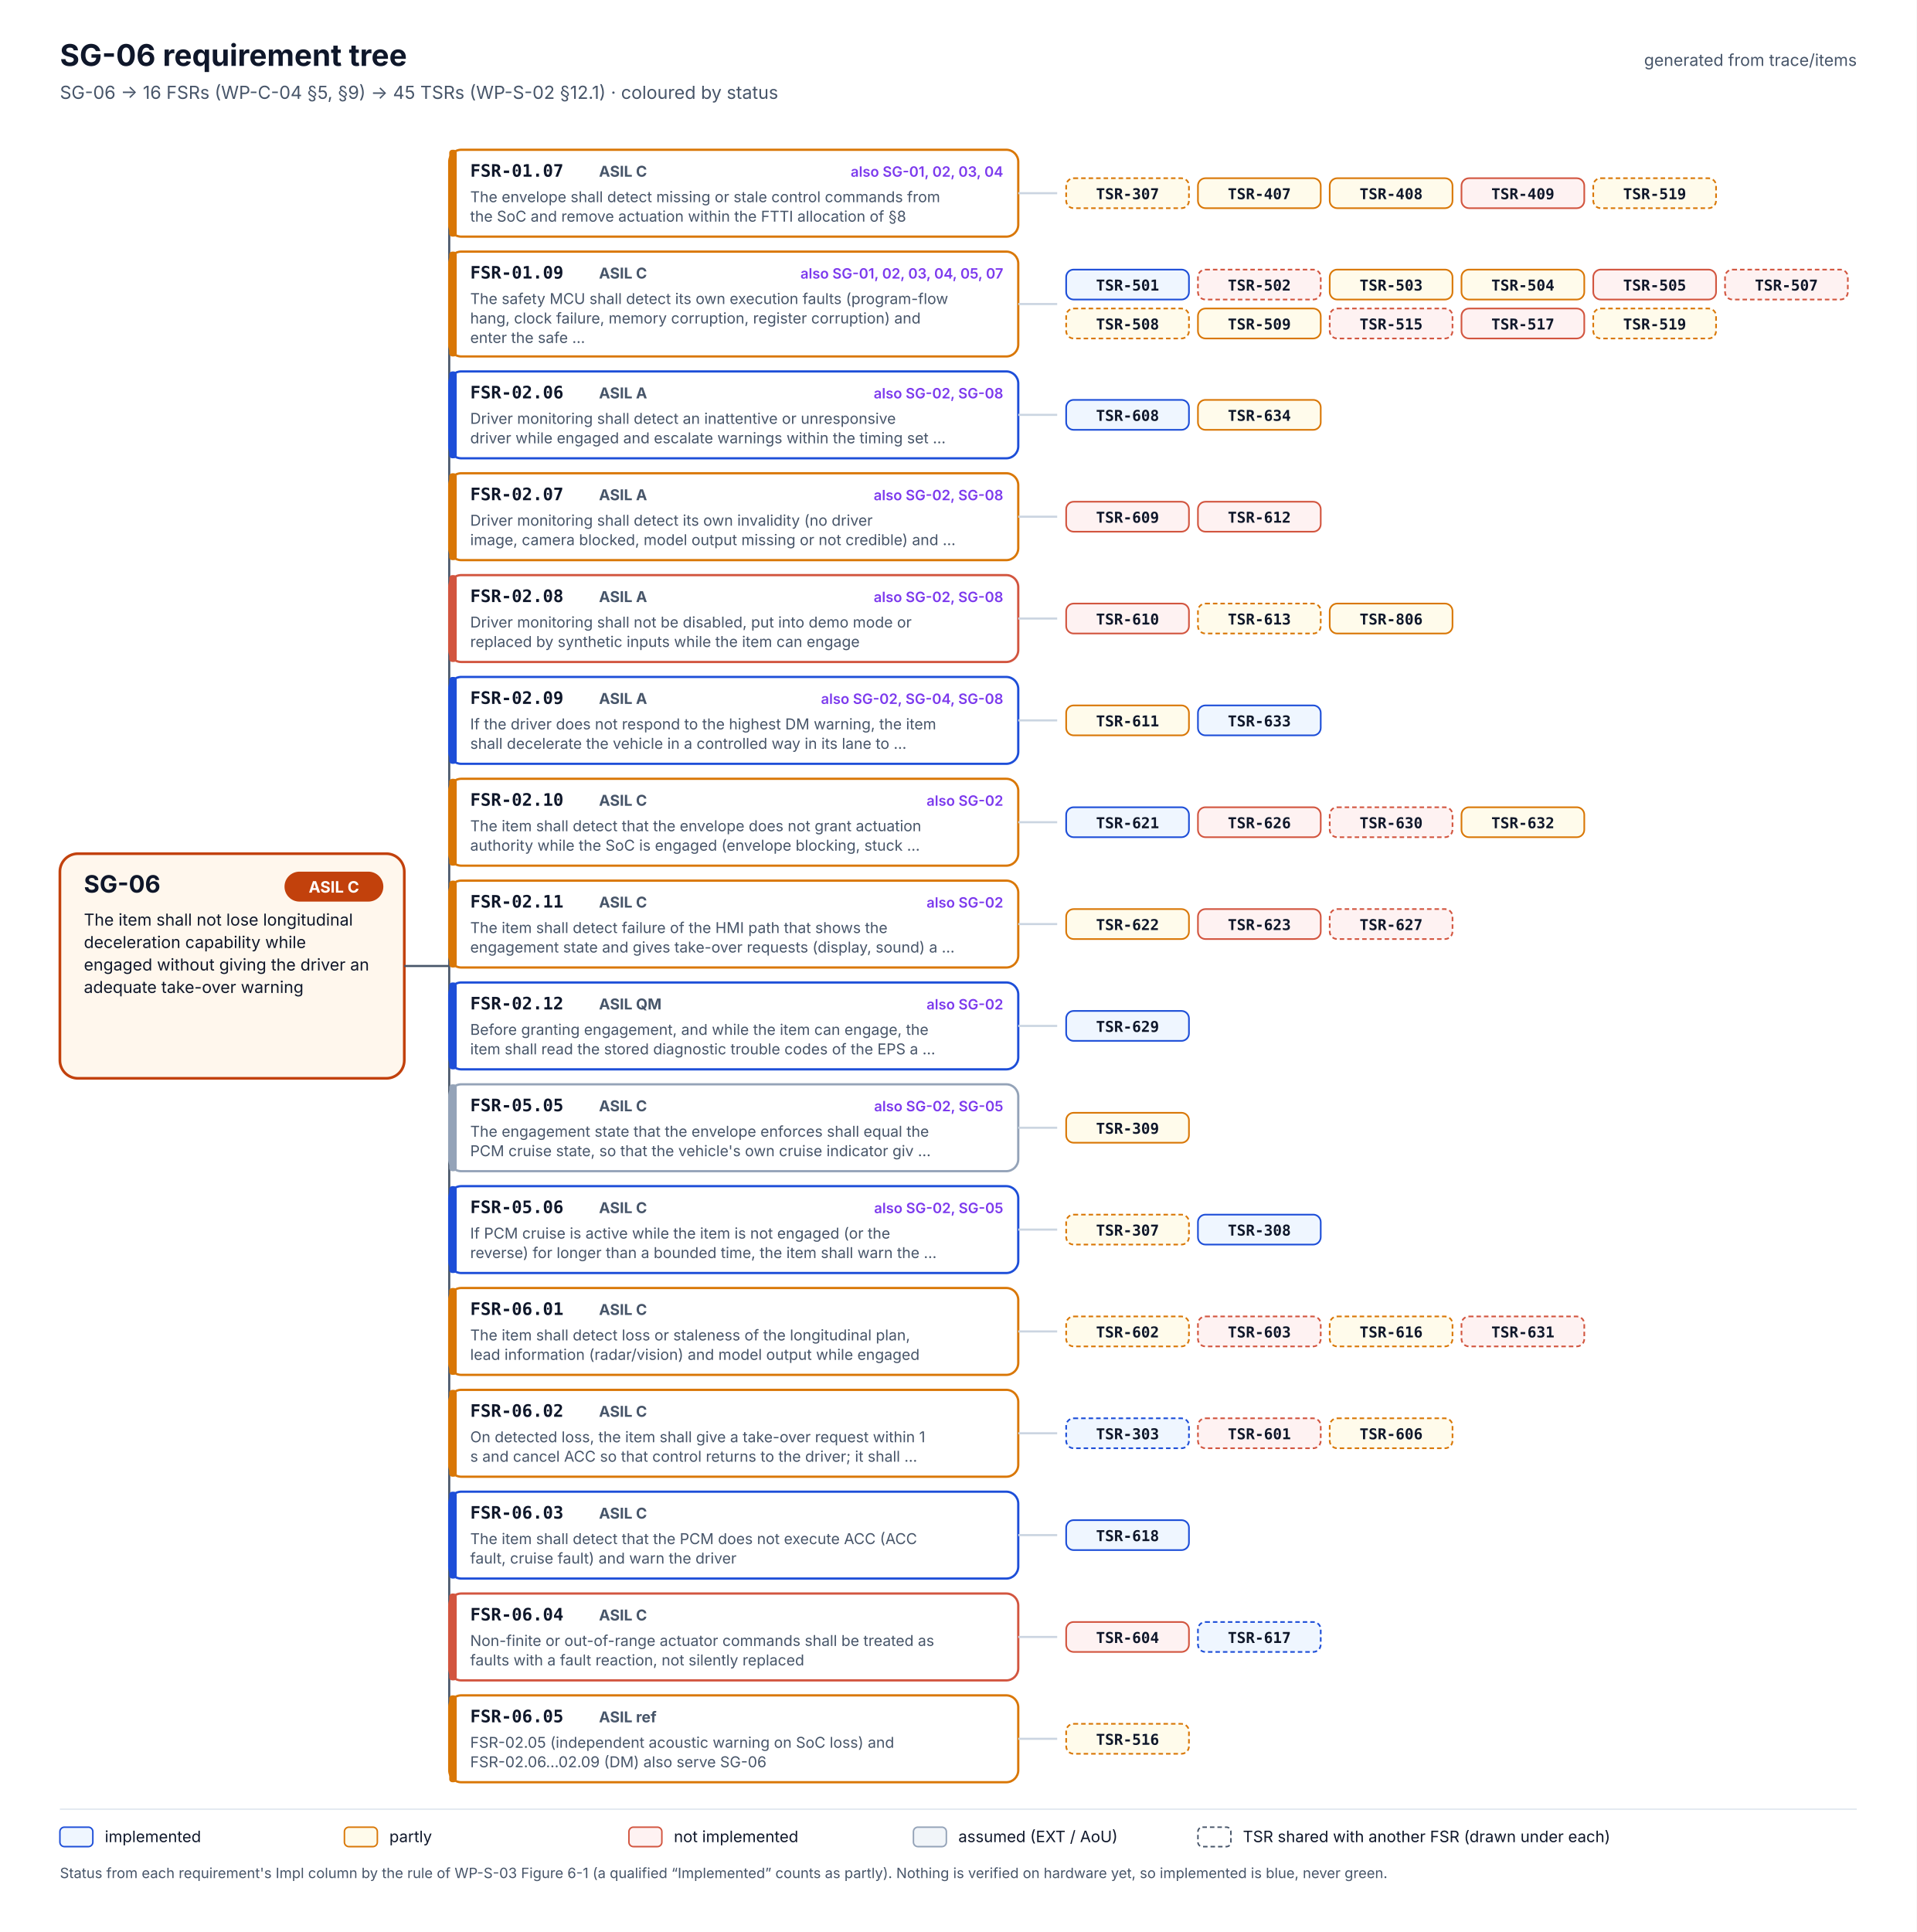
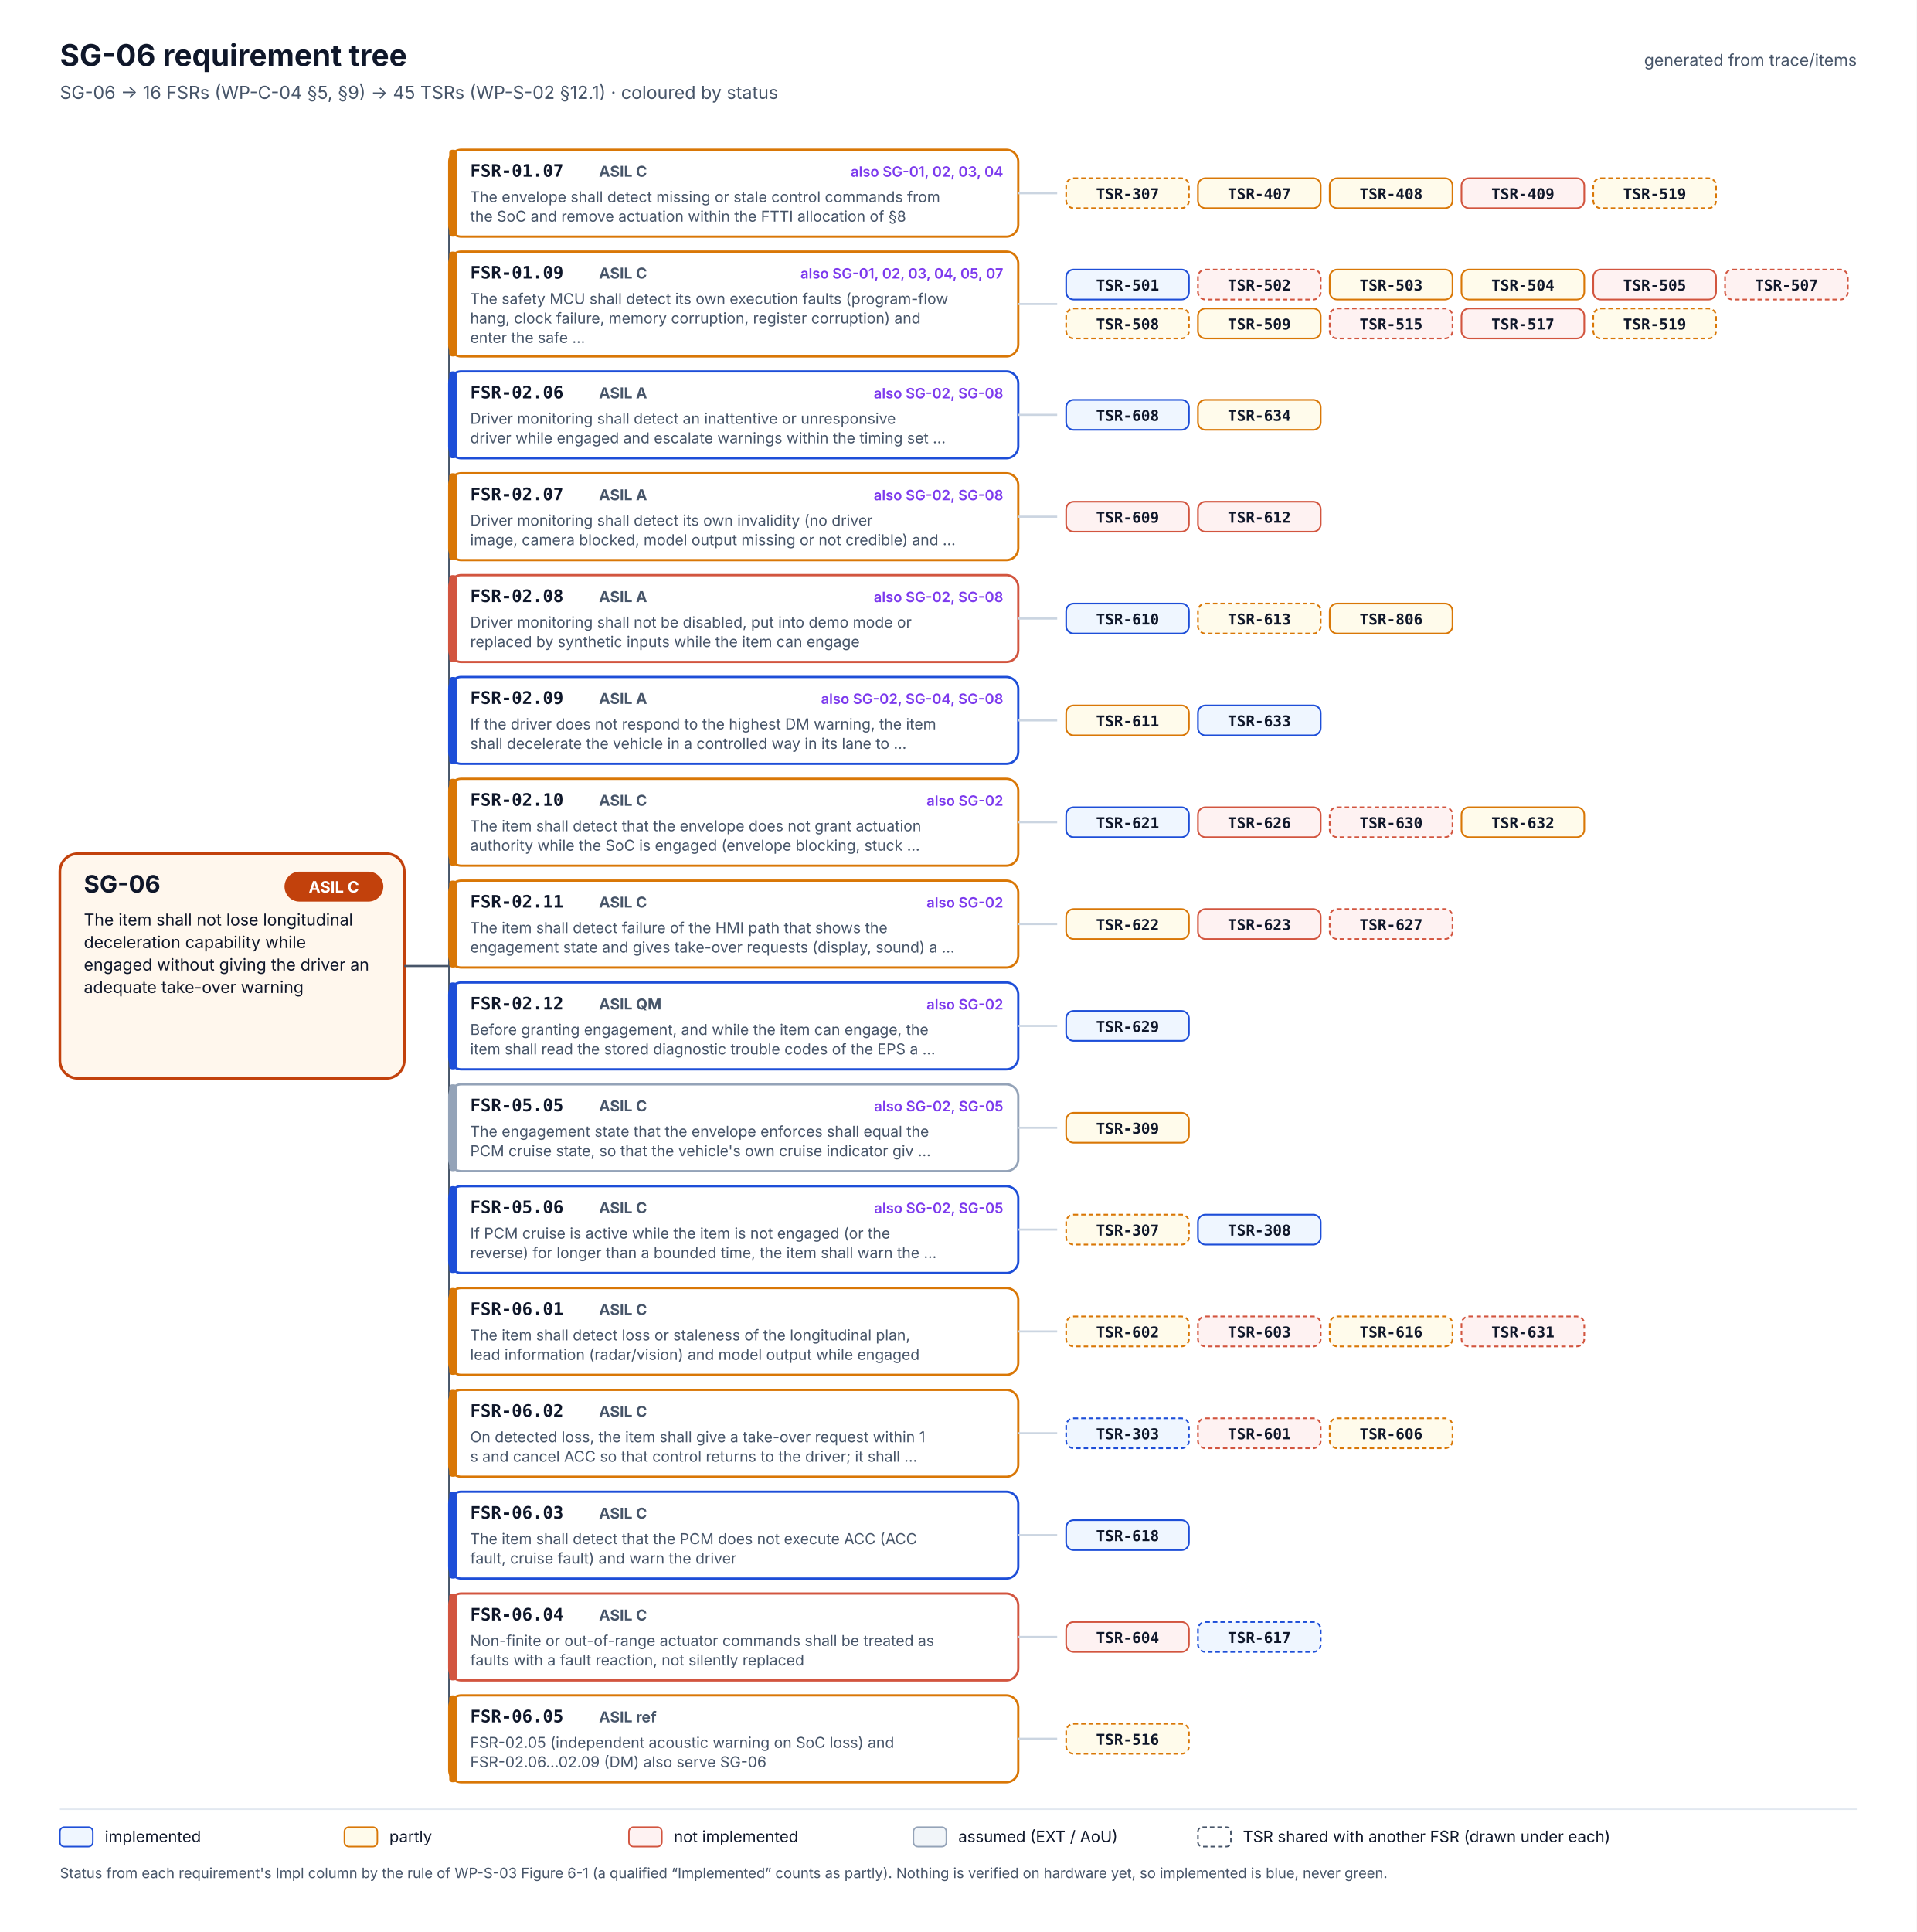
<svg xmlns="http://www.w3.org/2000/svg" width="1280" height="1290" viewBox="0 0 1280 1290" font-family="Inter, 'Segoe UI', Helvetica, Arial, sans-serif" role="img" aria-labelledby="t d">
  <rect width="1280" height="1290" fill="#FFFFFF" />
  <text x="40" y="44" font-size="20" fill="#0F172A" font-weight="700">SG-06 requirement tree</text>
  <text x="40" y="66" font-size="12" fill="#475569">SG-06 → 16 FSRs (WP-C-04 §5, §9) → 45 TSRs (WP-S-02 §12.1) · coloured by status</text>
  <text x="1240" y="44" font-size="11" fill="#475569" text-anchor="end">generated from trace/items</text>
  <rect x="40" y="570.0" width="230" height="150" rx="12" fill="#FFF7ED" stroke="#C2410C" stroke-width="1.8" />
  <text x="56" y="596.0" font-size="16" fill="#0F172A" font-weight="700">SG-06</text>
  <rect x="190" y="582.0" width="66" height="20" rx="10" fill="#C2410C" />
  <text x="223" y="596.0" font-size="10.5" fill="#FFFFFF" font-weight="700" text-anchor="middle">ASIL C</text>
  <text x="56" y="618.0" font-size="11" fill="#0F172A">The item shall not lose longitudinal</text>
  <text x="56" y="633.0" font-size="11" fill="#0F172A">deceleration capability while</text>
  <text x="56" y="648.0" font-size="11" fill="#0F172A">engaged without giving the driver an</text>
  <text x="56" y="663.0" font-size="11" fill="#0F172A">adequate take-over warning</text>
  <line x1="270" y1="645.0" x2="300" y2="645.0" stroke="#475569" stroke-width="1.4" />
  <line x1="300" y1="129.0" x2="300" y2="1161.0" stroke="#475569" stroke-width="1.4" />
  <line x1="300" y1="129.0" x2="300" y2="129.0" stroke="#475569" stroke-width="1.4" />
  <rect x="300" y="100" width="380" height="58" rx="8" fill="#FFFFFF" stroke="#D97706" stroke-width="1.5" />
  <rect x="300" y="100" width="5" height="58" rx="2" fill="#D97706" />
  <text x="314" y="118" font-size="11.5" fill="#0F172A" font-weight="700" font-family="'JetBrains Mono', 'SFMono-Regular', Menlo, Consolas, monospace">FSR-01.07</text>
  <text x="400" y="118" font-size="10" fill="#475569" font-weight="700">ASIL C</text>
  <text x="670" y="118" font-size="9.5" fill="#7C3AED" font-weight="600" text-anchor="end">also SG-01, 02, 03, 04</text>
  <text x="314" y="135" font-size="10" fill="#475569">The envelope shall detect missing or stale control commands from</text>
  <text x="314" y="148" font-size="10" fill="#475569">the SoC and remove actuation within the FTTI allocation of §8</text>
  <line x1="680" y1="129.0" x2="706" y2="129.0" stroke="#CBD5E1" stroke-width="1.4" />
  <rect x="712" y="119.0" width="82" height="20" rx="5" fill="#FFFBEB" stroke="#D97706" stroke-width="1.1" stroke-dasharray="3 2" />
  <text x="753.0" y="133.0" font-size="10" fill="#0F172A" font-weight="600" text-anchor="middle" font-family="'JetBrains Mono', 'SFMono-Regular', Menlo, Consolas, monospace">TSR-307</text>
  <rect x="800" y="119.0" width="82" height="20" rx="5" fill="#FFFBEB" stroke="#D97706" stroke-width="1.1" />
  <text x="841.0" y="133.0" font-size="10" fill="#0F172A" font-weight="600" text-anchor="middle" font-family="'JetBrains Mono', 'SFMono-Regular', Menlo, Consolas, monospace">TSR-407</text>
  <rect x="888" y="119.0" width="82" height="20" rx="5" fill="#FFFBEB" stroke="#D97706" stroke-width="1.1" />
  <text x="929.0" y="133.0" font-size="10" fill="#0F172A" font-weight="600" text-anchor="middle" font-family="'JetBrains Mono', 'SFMono-Regular', Menlo, Consolas, monospace">TSR-408</text>
  <rect x="976" y="119.0" width="82" height="20" rx="5" fill="#FEF2F2" stroke="#D2553F" stroke-width="1.1" />
  <text x="1017.0" y="133.0" font-size="10" fill="#0F172A" font-weight="600" text-anchor="middle" font-family="'JetBrains Mono', 'SFMono-Regular', Menlo, Consolas, monospace">TSR-409</text>
  <rect x="1064" y="119.0" width="82" height="20" rx="5" fill="#FFFBEB" stroke="#D97706" stroke-width="1.1" stroke-dasharray="3 2" />
  <text x="1105.0" y="133.0" font-size="10" fill="#0F172A" font-weight="600" text-anchor="middle" font-family="'JetBrains Mono', 'SFMono-Regular', Menlo, Consolas, monospace">TSR-519</text>
  <line x1="300" y1="203.0" x2="300" y2="203.0" stroke="#475569" stroke-width="1.4" />
  <rect x="300" y="168" width="380" height="70" rx="8" fill="#FFFFFF" stroke="#D97706" stroke-width="1.5" />
  <rect x="300" y="168" width="5" height="70" rx="2" fill="#D97706" />
  <text x="314" y="186" font-size="11.5" fill="#0F172A" font-weight="700" font-family="'JetBrains Mono', 'SFMono-Regular', Menlo, Consolas, monospace">FSR-01.09</text>
  <text x="400" y="186" font-size="10" fill="#475569" font-weight="700">ASIL C</text>
  <text x="670" y="186" font-size="9.5" fill="#7C3AED" font-weight="600" text-anchor="end">also SG-01, 02, 03, 04, 05, 07</text>
  <text x="314" y="203" font-size="10" fill="#475569">The safety MCU shall detect its own execution faults (program-flow</text>
  <text x="314" y="216" font-size="10" fill="#475569">hang, clock failure, memory corruption, register corruption) and</text>
  <text x="314" y="229" font-size="10" fill="#475569">enter the safe …</text>
  <line x1="680" y1="203.0" x2="706" y2="203.0" stroke="#CBD5E1" stroke-width="1.4" />
  <rect x="712" y="180.0" width="82" height="20" rx="5" fill="#EFF6FF" stroke="#1D4ED8" stroke-width="1.1" />
  <text x="753.0" y="194.0" font-size="10" fill="#0F172A" font-weight="600" text-anchor="middle" font-family="'JetBrains Mono', 'SFMono-Regular', Menlo, Consolas, monospace">TSR-501</text>
  <rect x="800" y="180.0" width="82" height="20" rx="5" fill="#FEF2F2" stroke="#D2553F" stroke-width="1.1" stroke-dasharray="3 2" />
  <text x="841.0" y="194.0" font-size="10" fill="#0F172A" font-weight="600" text-anchor="middle" font-family="'JetBrains Mono', 'SFMono-Regular', Menlo, Consolas, monospace">TSR-502</text>
  <rect x="888" y="180.0" width="82" height="20" rx="5" fill="#FFFBEB" stroke="#D97706" stroke-width="1.1" />
  <text x="929.0" y="194.0" font-size="10" fill="#0F172A" font-weight="600" text-anchor="middle" font-family="'JetBrains Mono', 'SFMono-Regular', Menlo, Consolas, monospace">TSR-503</text>
  <rect x="976" y="180.0" width="82" height="20" rx="5" fill="#FFFBEB" stroke="#D97706" stroke-width="1.1" />
  <text x="1017.0" y="194.0" font-size="10" fill="#0F172A" font-weight="600" text-anchor="middle" font-family="'JetBrains Mono', 'SFMono-Regular', Menlo, Consolas, monospace">TSR-504</text>
  <rect x="1064" y="180.0" width="82" height="20" rx="5" fill="#FEF2F2" stroke="#D2553F" stroke-width="1.1" />
  <text x="1105.0" y="194.0" font-size="10" fill="#0F172A" font-weight="600" text-anchor="middle" font-family="'JetBrains Mono', 'SFMono-Regular', Menlo, Consolas, monospace">TSR-505</text>
  <rect x="1152" y="180.0" width="82" height="20" rx="5" fill="#FEF2F2" stroke="#D2553F" stroke-width="1.1" stroke-dasharray="3 2" />
  <text x="1193.0" y="194.0" font-size="10" fill="#0F172A" font-weight="600" text-anchor="middle" font-family="'JetBrains Mono', 'SFMono-Regular', Menlo, Consolas, monospace">TSR-507</text>
  <rect x="712" y="206.0" width="82" height="20" rx="5" fill="#FFFBEB" stroke="#D97706" stroke-width="1.1" stroke-dasharray="3 2" />
  <text x="753.0" y="220.0" font-size="10" fill="#0F172A" font-weight="600" text-anchor="middle" font-family="'JetBrains Mono', 'SFMono-Regular', Menlo, Consolas, monospace">TSR-508</text>
  <rect x="800" y="206.0" width="82" height="20" rx="5" fill="#FFFBEB" stroke="#D97706" stroke-width="1.1" />
  <text x="841.0" y="220.0" font-size="10" fill="#0F172A" font-weight="600" text-anchor="middle" font-family="'JetBrains Mono', 'SFMono-Regular', Menlo, Consolas, monospace">TSR-509</text>
  <rect x="888" y="206.0" width="82" height="20" rx="5" fill="#FEF2F2" stroke="#D2553F" stroke-width="1.1" stroke-dasharray="3 2" />
  <text x="929.0" y="220.0" font-size="10" fill="#0F172A" font-weight="600" text-anchor="middle" font-family="'JetBrains Mono', 'SFMono-Regular', Menlo, Consolas, monospace">TSR-515</text>
  <rect x="976" y="206.0" width="82" height="20" rx="5" fill="#FEF2F2" stroke="#D2553F" stroke-width="1.1" />
  <text x="1017.0" y="220.0" font-size="10" fill="#0F172A" font-weight="600" text-anchor="middle" font-family="'JetBrains Mono', 'SFMono-Regular', Menlo, Consolas, monospace">TSR-517</text>
  <rect x="1064" y="206.0" width="82" height="20" rx="5" fill="#FFFBEB" stroke="#D97706" stroke-width="1.1" stroke-dasharray="3 2" />
  <text x="1105.0" y="220.0" font-size="10" fill="#0F172A" font-weight="600" text-anchor="middle" font-family="'JetBrains Mono', 'SFMono-Regular', Menlo, Consolas, monospace">TSR-519</text>
  <line x1="300" y1="277.0" x2="300" y2="277.0" stroke="#475569" stroke-width="1.4" />
  <rect x="300" y="248" width="380" height="58" rx="8" fill="#FFFFFF" stroke="#1D4ED8" stroke-width="1.5" />
  <rect x="300" y="248" width="5" height="58" rx="2" fill="#1D4ED8" />
  <text x="314" y="266" font-size="11.5" fill="#0F172A" font-weight="700" font-family="'JetBrains Mono', 'SFMono-Regular', Menlo, Consolas, monospace">FSR-02.06</text>
  <text x="400" y="266" font-size="10" fill="#475569" font-weight="700">ASIL A</text>
  <text x="670" y="266" font-size="9.5" fill="#7C3AED" font-weight="600" text-anchor="end">also SG-02, SG-08</text>
  <text x="314" y="283" font-size="10" fill="#475569">Driver monitoring shall detect an inattentive or unresponsive</text>
  <text x="314" y="296" font-size="10" fill="#475569">driver while engaged and escalate warnings within the timing set …</text>
  <line x1="680" y1="277.0" x2="706" y2="277.0" stroke="#CBD5E1" stroke-width="1.4" />
  <rect x="712" y="267.0" width="82" height="20" rx="5" fill="#EFF6FF" stroke="#1D4ED8" stroke-width="1.1" />
  <text x="753.0" y="281.0" font-size="10" fill="#0F172A" font-weight="600" text-anchor="middle" font-family="'JetBrains Mono', 'SFMono-Regular', Menlo, Consolas, monospace">TSR-608</text>
  <rect x="800" y="267.0" width="82" height="20" rx="5" fill="#FFFBEB" stroke="#D97706" stroke-width="1.1" />
  <text x="841.0" y="281.0" font-size="10" fill="#0F172A" font-weight="600" text-anchor="middle" font-family="'JetBrains Mono', 'SFMono-Regular', Menlo, Consolas, monospace">TSR-634</text>
  <line x1="300" y1="345.0" x2="300" y2="345.0" stroke="#475569" stroke-width="1.4" />
  <rect x="300" y="316" width="380" height="58" rx="8" fill="#FFFFFF" stroke="#D97706" stroke-width="1.5" />
  <rect x="300" y="316" width="5" height="58" rx="2" fill="#D97706" />
  <text x="314" y="334" font-size="11.5" fill="#0F172A" font-weight="700" font-family="'JetBrains Mono', 'SFMono-Regular', Menlo, Consolas, monospace">FSR-02.07</text>
  <text x="400" y="334" font-size="10" fill="#475569" font-weight="700">ASIL A</text>
  <text x="670" y="334" font-size="9.5" fill="#7C3AED" font-weight="600" text-anchor="end">also SG-02, SG-08</text>
  <text x="314" y="351" font-size="10" fill="#475569">Driver monitoring shall detect its own invalidity (no driver</text>
  <text x="314" y="364" font-size="10" fill="#475569">image, camera blocked, model output missing or not credible) and …</text>
  <line x1="680" y1="345.0" x2="706" y2="345.0" stroke="#CBD5E1" stroke-width="1.4" />
  <rect x="712" y="335.0" width="82" height="20" rx="5" fill="#FEF2F2" stroke="#D2553F" stroke-width="1.1" />
  <text x="753.0" y="349.0" font-size="10" fill="#0F172A" font-weight="600" text-anchor="middle" font-family="'JetBrains Mono', 'SFMono-Regular', Menlo, Consolas, monospace">TSR-609</text>
  <rect x="800" y="335.0" width="82" height="20" rx="5" fill="#FEF2F2" stroke="#D2553F" stroke-width="1.1" />
  <text x="841.0" y="349.0" font-size="10" fill="#0F172A" font-weight="600" text-anchor="middle" font-family="'JetBrains Mono', 'SFMono-Regular', Menlo, Consolas, monospace">TSR-612</text>
  <line x1="300" y1="413.0" x2="300" y2="413.0" stroke="#475569" stroke-width="1.4" />
  <rect x="300" y="384" width="380" height="58" rx="8" fill="#FFFFFF" stroke="#D2553F" stroke-width="1.5" />
  <rect x="300" y="384" width="5" height="58" rx="2" fill="#D2553F" />
  <text x="314" y="402" font-size="11.5" fill="#0F172A" font-weight="700" font-family="'JetBrains Mono', 'SFMono-Regular', Menlo, Consolas, monospace">FSR-02.08</text>
  <text x="400" y="402" font-size="10" fill="#475569" font-weight="700">ASIL A</text>
  <text x="670" y="402" font-size="9.5" fill="#7C3AED" font-weight="600" text-anchor="end">also SG-02, SG-08</text>
  <text x="314" y="419" font-size="10" fill="#475569">Driver monitoring shall not be disabled, put into demo mode or</text>
  <text x="314" y="432" font-size="10" fill="#475569">replaced by synthetic inputs while the item can engage</text>
  <line x1="680" y1="413.0" x2="706" y2="413.0" stroke="#CBD5E1" stroke-width="1.4" />
-   <rect x="712" y="403.0" width="82" height="20" rx="5" fill="#FEF2F2" stroke="#D2553F" stroke-width="1.1" />
+   <rect x="712" y="403.0" width="82" height="20" rx="5" fill="#EFF6FF" stroke="#1D4ED8" stroke-width="1.1" />
  <text x="753.0" y="417.0" font-size="10" fill="#0F172A" font-weight="600" text-anchor="middle" font-family="'JetBrains Mono', 'SFMono-Regular', Menlo, Consolas, monospace">TSR-610</text>
  <rect x="800" y="403.0" width="82" height="20" rx="5" fill="#FFFBEB" stroke="#D97706" stroke-width="1.1" stroke-dasharray="3 2" />
  <text x="841.0" y="417.0" font-size="10" fill="#0F172A" font-weight="600" text-anchor="middle" font-family="'JetBrains Mono', 'SFMono-Regular', Menlo, Consolas, monospace">TSR-613</text>
  <rect x="888" y="403.0" width="82" height="20" rx="5" fill="#FFFBEB" stroke="#D97706" stroke-width="1.1" />
  <text x="929.0" y="417.0" font-size="10" fill="#0F172A" font-weight="600" text-anchor="middle" font-family="'JetBrains Mono', 'SFMono-Regular', Menlo, Consolas, monospace">TSR-806</text>
  <line x1="300" y1="481.0" x2="300" y2="481.0" stroke="#475569" stroke-width="1.4" />
  <rect x="300" y="452" width="380" height="58" rx="8" fill="#FFFFFF" stroke="#1D4ED8" stroke-width="1.5" />
  <rect x="300" y="452" width="5" height="58" rx="2" fill="#1D4ED8" />
  <text x="314" y="470" font-size="11.5" fill="#0F172A" font-weight="700" font-family="'JetBrains Mono', 'SFMono-Regular', Menlo, Consolas, monospace">FSR-02.09</text>
  <text x="400" y="470" font-size="10" fill="#475569" font-weight="700">ASIL A</text>
  <text x="670" y="470" font-size="9.5" fill="#7C3AED" font-weight="600" text-anchor="end">also SG-02, SG-04, SG-08</text>
  <text x="314" y="487" font-size="10" fill="#475569">If the driver does not respond to the highest DM warning, the item</text>
  <text x="314" y="500" font-size="10" fill="#475569">shall decelerate the vehicle in a controlled way in its lane to …</text>
  <line x1="680" y1="481.0" x2="706" y2="481.0" stroke="#CBD5E1" stroke-width="1.4" />
  <rect x="712" y="471.0" width="82" height="20" rx="5" fill="#FFFBEB" stroke="#D97706" stroke-width="1.1" />
  <text x="753.0" y="485.0" font-size="10" fill="#0F172A" font-weight="600" text-anchor="middle" font-family="'JetBrains Mono', 'SFMono-Regular', Menlo, Consolas, monospace">TSR-611</text>
  <rect x="800" y="471.0" width="82" height="20" rx="5" fill="#EFF6FF" stroke="#1D4ED8" stroke-width="1.1" />
  <text x="841.0" y="485.0" font-size="10" fill="#0F172A" font-weight="600" text-anchor="middle" font-family="'JetBrains Mono', 'SFMono-Regular', Menlo, Consolas, monospace">TSR-633</text>
  <line x1="300" y1="549.0" x2="300" y2="549.0" stroke="#475569" stroke-width="1.4" />
  <rect x="300" y="520" width="380" height="58" rx="8" fill="#FFFFFF" stroke="#D97706" stroke-width="1.5" />
  <rect x="300" y="520" width="5" height="58" rx="2" fill="#D97706" />
  <text x="314" y="538" font-size="11.5" fill="#0F172A" font-weight="700" font-family="'JetBrains Mono', 'SFMono-Regular', Menlo, Consolas, monospace">FSR-02.10</text>
  <text x="400" y="538" font-size="10" fill="#475569" font-weight="700">ASIL C</text>
  <text x="670" y="538" font-size="9.5" fill="#7C3AED" font-weight="600" text-anchor="end">also SG-02</text>
  <text x="314" y="555" font-size="10" fill="#475569">The item shall detect that the envelope does not grant actuation</text>
  <text x="314" y="568" font-size="10" fill="#475569">authority while the SoC is engaged (envelope blocking, stuck …</text>
  <line x1="680" y1="549.0" x2="706" y2="549.0" stroke="#CBD5E1" stroke-width="1.4" />
  <rect x="712" y="539.0" width="82" height="20" rx="5" fill="#EFF6FF" stroke="#1D4ED8" stroke-width="1.1" />
  <text x="753.0" y="553.0" font-size="10" fill="#0F172A" font-weight="600" text-anchor="middle" font-family="'JetBrains Mono', 'SFMono-Regular', Menlo, Consolas, monospace">TSR-621</text>
  <rect x="800" y="539.0" width="82" height="20" rx="5" fill="#FEF2F2" stroke="#D2553F" stroke-width="1.1" />
  <text x="841.0" y="553.0" font-size="10" fill="#0F172A" font-weight="600" text-anchor="middle" font-family="'JetBrains Mono', 'SFMono-Regular', Menlo, Consolas, monospace">TSR-626</text>
  <rect x="888" y="539.0" width="82" height="20" rx="5" fill="#FEF2F2" stroke="#D2553F" stroke-width="1.1" stroke-dasharray="3 2" />
  <text x="929.0" y="553.0" font-size="10" fill="#0F172A" font-weight="600" text-anchor="middle" font-family="'JetBrains Mono', 'SFMono-Regular', Menlo, Consolas, monospace">TSR-630</text>
  <rect x="976" y="539.0" width="82" height="20" rx="5" fill="#FFFBEB" stroke="#D97706" stroke-width="1.1" />
  <text x="1017.0" y="553.0" font-size="10" fill="#0F172A" font-weight="600" text-anchor="middle" font-family="'JetBrains Mono', 'SFMono-Regular', Menlo, Consolas, monospace">TSR-632</text>
  <line x1="300" y1="617.0" x2="300" y2="617.0" stroke="#475569" stroke-width="1.4" />
  <rect x="300" y="588" width="380" height="58" rx="8" fill="#FFFFFF" stroke="#D97706" stroke-width="1.5" />
  <rect x="300" y="588" width="5" height="58" rx="2" fill="#D97706" />
  <text x="314" y="606" font-size="11.5" fill="#0F172A" font-weight="700" font-family="'JetBrains Mono', 'SFMono-Regular', Menlo, Consolas, monospace">FSR-02.11</text>
  <text x="400" y="606" font-size="10" fill="#475569" font-weight="700">ASIL C</text>
  <text x="670" y="606" font-size="9.5" fill="#7C3AED" font-weight="600" text-anchor="end">also SG-02</text>
  <text x="314" y="623" font-size="10" fill="#475569">The item shall detect failure of the HMI path that shows the</text>
  <text x="314" y="636" font-size="10" fill="#475569">engagement state and gives take-over requests (display, sound) a …</text>
  <line x1="680" y1="617.0" x2="706" y2="617.0" stroke="#CBD5E1" stroke-width="1.4" />
  <rect x="712" y="607.0" width="82" height="20" rx="5" fill="#FFFBEB" stroke="#D97706" stroke-width="1.1" />
  <text x="753.0" y="621.0" font-size="10" fill="#0F172A" font-weight="600" text-anchor="middle" font-family="'JetBrains Mono', 'SFMono-Regular', Menlo, Consolas, monospace">TSR-622</text>
  <rect x="800" y="607.0" width="82" height="20" rx="5" fill="#FEF2F2" stroke="#D2553F" stroke-width="1.1" />
  <text x="841.0" y="621.0" font-size="10" fill="#0F172A" font-weight="600" text-anchor="middle" font-family="'JetBrains Mono', 'SFMono-Regular', Menlo, Consolas, monospace">TSR-623</text>
  <rect x="888" y="607.0" width="82" height="20" rx="5" fill="#FEF2F2" stroke="#D2553F" stroke-width="1.1" stroke-dasharray="3 2" />
  <text x="929.0" y="621.0" font-size="10" fill="#0F172A" font-weight="600" text-anchor="middle" font-family="'JetBrains Mono', 'SFMono-Regular', Menlo, Consolas, monospace">TSR-627</text>
  <line x1="300" y1="685.0" x2="300" y2="685.0" stroke="#475569" stroke-width="1.4" />
  <rect x="300" y="656" width="380" height="58" rx="8" fill="#FFFFFF" stroke="#1D4ED8" stroke-width="1.5" />
  <rect x="300" y="656" width="5" height="58" rx="2" fill="#1D4ED8" />
  <text x="314" y="674" font-size="11.5" fill="#0F172A" font-weight="700" font-family="'JetBrains Mono', 'SFMono-Regular', Menlo, Consolas, monospace">FSR-02.12</text>
  <text x="400" y="674" font-size="10" fill="#475569" font-weight="700">ASIL QM</text>
  <text x="670" y="674" font-size="9.5" fill="#7C3AED" font-weight="600" text-anchor="end">also SG-02</text>
  <text x="314" y="691" font-size="10" fill="#475569">Before granting engagement, and while the item can engage, the</text>
  <text x="314" y="704" font-size="10" fill="#475569">item shall read the stored diagnostic trouble codes of the EPS a …</text>
  <line x1="680" y1="685.0" x2="706" y2="685.0" stroke="#CBD5E1" stroke-width="1.4" />
  <rect x="712" y="675.0" width="82" height="20" rx="5" fill="#EFF6FF" stroke="#1D4ED8" stroke-width="1.1" />
  <text x="753.0" y="689.0" font-size="10" fill="#0F172A" font-weight="600" text-anchor="middle" font-family="'JetBrains Mono', 'SFMono-Regular', Menlo, Consolas, monospace">TSR-629</text>
  <line x1="300" y1="753.0" x2="300" y2="753.0" stroke="#475569" stroke-width="1.4" />
  <rect x="300" y="724" width="380" height="58" rx="8" fill="#FFFFFF" stroke="#94A3B8" stroke-width="1.5" />
  <rect x="300" y="724" width="5" height="58" rx="2" fill="#94A3B8" />
  <text x="314" y="742" font-size="11.5" fill="#0F172A" font-weight="700" font-family="'JetBrains Mono', 'SFMono-Regular', Menlo, Consolas, monospace">FSR-05.05</text>
  <text x="400" y="742" font-size="10" fill="#475569" font-weight="700">ASIL C</text>
  <text x="670" y="742" font-size="9.5" fill="#7C3AED" font-weight="600" text-anchor="end">also SG-02, SG-05</text>
  <text x="314" y="759" font-size="10" fill="#475569">The engagement state that the envelope enforces shall equal the</text>
  <text x="314" y="772" font-size="10" fill="#475569">PCM cruise state, so that the vehicle's own cruise indicator giv …</text>
  <line x1="680" y1="753.0" x2="706" y2="753.0" stroke="#CBD5E1" stroke-width="1.4" />
  <rect x="712" y="743.0" width="82" height="20" rx="5" fill="#FFFBEB" stroke="#D97706" stroke-width="1.1" />
  <text x="753.0" y="757.0" font-size="10" fill="#0F172A" font-weight="600" text-anchor="middle" font-family="'JetBrains Mono', 'SFMono-Regular', Menlo, Consolas, monospace">TSR-309</text>
  <line x1="300" y1="821.0" x2="300" y2="821.0" stroke="#475569" stroke-width="1.4" />
  <rect x="300" y="792" width="380" height="58" rx="8" fill="#FFFFFF" stroke="#1D4ED8" stroke-width="1.5" />
  <rect x="300" y="792" width="5" height="58" rx="2" fill="#1D4ED8" />
  <text x="314" y="810" font-size="11.5" fill="#0F172A" font-weight="700" font-family="'JetBrains Mono', 'SFMono-Regular', Menlo, Consolas, monospace">FSR-05.06</text>
  <text x="400" y="810" font-size="10" fill="#475569" font-weight="700">ASIL C</text>
  <text x="670" y="810" font-size="9.5" fill="#7C3AED" font-weight="600" text-anchor="end">also SG-02, SG-05</text>
  <text x="314" y="827" font-size="10" fill="#475569">If PCM cruise is active while the item is not engaged (or the</text>
  <text x="314" y="840" font-size="10" fill="#475569">reverse) for longer than a bounded time, the item shall warn the …</text>
  <line x1="680" y1="821.0" x2="706" y2="821.0" stroke="#CBD5E1" stroke-width="1.4" />
  <rect x="712" y="811.0" width="82" height="20" rx="5" fill="#FFFBEB" stroke="#D97706" stroke-width="1.1" stroke-dasharray="3 2" />
  <text x="753.0" y="825.0" font-size="10" fill="#0F172A" font-weight="600" text-anchor="middle" font-family="'JetBrains Mono', 'SFMono-Regular', Menlo, Consolas, monospace">TSR-307</text>
  <rect x="800" y="811.0" width="82" height="20" rx="5" fill="#EFF6FF" stroke="#1D4ED8" stroke-width="1.1" />
  <text x="841.0" y="825.0" font-size="10" fill="#0F172A" font-weight="600" text-anchor="middle" font-family="'JetBrains Mono', 'SFMono-Regular', Menlo, Consolas, monospace">TSR-308</text>
  <line x1="300" y1="889.0" x2="300" y2="889.0" stroke="#475569" stroke-width="1.4" />
  <rect x="300" y="860" width="380" height="58" rx="8" fill="#FFFFFF" stroke="#D97706" stroke-width="1.5" />
  <rect x="300" y="860" width="5" height="58" rx="2" fill="#D97706" />
  <text x="314" y="878" font-size="11.5" fill="#0F172A" font-weight="700" font-family="'JetBrains Mono', 'SFMono-Regular', Menlo, Consolas, monospace">FSR-06.01</text>
  <text x="400" y="878" font-size="10" fill="#475569" font-weight="700">ASIL C</text>
  <text x="314" y="895" font-size="10" fill="#475569">The item shall detect loss or staleness of the longitudinal plan,</text>
  <text x="314" y="908" font-size="10" fill="#475569">lead information (radar/vision) and model output while engaged</text>
  <line x1="680" y1="889.0" x2="706" y2="889.0" stroke="#CBD5E1" stroke-width="1.4" />
  <rect x="712" y="879.0" width="82" height="20" rx="5" fill="#FFFBEB" stroke="#D97706" stroke-width="1.1" stroke-dasharray="3 2" />
  <text x="753.0" y="893.0" font-size="10" fill="#0F172A" font-weight="600" text-anchor="middle" font-family="'JetBrains Mono', 'SFMono-Regular', Menlo, Consolas, monospace">TSR-602</text>
  <rect x="800" y="879.0" width="82" height="20" rx="5" fill="#FEF2F2" stroke="#D2553F" stroke-width="1.1" stroke-dasharray="3 2" />
  <text x="841.0" y="893.0" font-size="10" fill="#0F172A" font-weight="600" text-anchor="middle" font-family="'JetBrains Mono', 'SFMono-Regular', Menlo, Consolas, monospace">TSR-603</text>
  <rect x="888" y="879.0" width="82" height="20" rx="5" fill="#FFFBEB" stroke="#D97706" stroke-width="1.1" stroke-dasharray="3 2" />
  <text x="929.0" y="893.0" font-size="10" fill="#0F172A" font-weight="600" text-anchor="middle" font-family="'JetBrains Mono', 'SFMono-Regular', Menlo, Consolas, monospace">TSR-616</text>
  <rect x="976" y="879.0" width="82" height="20" rx="5" fill="#FEF2F2" stroke="#D2553F" stroke-width="1.1" stroke-dasharray="3 2" />
  <text x="1017.0" y="893.0" font-size="10" fill="#0F172A" font-weight="600" text-anchor="middle" font-family="'JetBrains Mono', 'SFMono-Regular', Menlo, Consolas, monospace">TSR-631</text>
  <line x1="300" y1="957.0" x2="300" y2="957.0" stroke="#475569" stroke-width="1.4" />
  <rect x="300" y="928" width="380" height="58" rx="8" fill="#FFFFFF" stroke="#D97706" stroke-width="1.5" />
  <rect x="300" y="928" width="5" height="58" rx="2" fill="#D97706" />
  <text x="314" y="946" font-size="11.5" fill="#0F172A" font-weight="700" font-family="'JetBrains Mono', 'SFMono-Regular', Menlo, Consolas, monospace">FSR-06.02</text>
  <text x="400" y="946" font-size="10" fill="#475569" font-weight="700">ASIL C</text>
  <text x="314" y="963" font-size="10" fill="#475569">On detected loss, the item shall give a take-over request within 1</text>
  <text x="314" y="976" font-size="10" fill="#475569">s and cancel ACC so that control returns to the driver; it shall …</text>
  <line x1="680" y1="957.0" x2="706" y2="957.0" stroke="#CBD5E1" stroke-width="1.4" />
  <rect x="712" y="947.0" width="82" height="20" rx="5" fill="#EFF6FF" stroke="#1D4ED8" stroke-width="1.1" stroke-dasharray="3 2" />
  <text x="753.0" y="961.0" font-size="10" fill="#0F172A" font-weight="600" text-anchor="middle" font-family="'JetBrains Mono', 'SFMono-Regular', Menlo, Consolas, monospace">TSR-303</text>
  <rect x="800" y="947.0" width="82" height="20" rx="5" fill="#FEF2F2" stroke="#D2553F" stroke-width="1.1" stroke-dasharray="3 2" />
  <text x="841.0" y="961.0" font-size="10" fill="#0F172A" font-weight="600" text-anchor="middle" font-family="'JetBrains Mono', 'SFMono-Regular', Menlo, Consolas, monospace">TSR-601</text>
  <rect x="888" y="947.0" width="82" height="20" rx="5" fill="#FFFBEB" stroke="#D97706" stroke-width="1.1" stroke-dasharray="3 2" />
  <text x="929.0" y="961.0" font-size="10" fill="#0F172A" font-weight="600" text-anchor="middle" font-family="'JetBrains Mono', 'SFMono-Regular', Menlo, Consolas, monospace">TSR-606</text>
  <line x1="300" y1="1025.0" x2="300" y2="1025.0" stroke="#475569" stroke-width="1.4" />
  <rect x="300" y="996" width="380" height="58" rx="8" fill="#FFFFFF" stroke="#1D4ED8" stroke-width="1.5" />
  <rect x="300" y="996" width="5" height="58" rx="2" fill="#1D4ED8" />
  <text x="314" y="1014" font-size="11.5" fill="#0F172A" font-weight="700" font-family="'JetBrains Mono', 'SFMono-Regular', Menlo, Consolas, monospace">FSR-06.03</text>
  <text x="400" y="1014" font-size="10" fill="#475569" font-weight="700">ASIL C</text>
  <text x="314" y="1031" font-size="10" fill="#475569">The item shall detect that the PCM does not execute ACC (ACC</text>
  <text x="314" y="1044" font-size="10" fill="#475569">fault, cruise fault) and warn the driver</text>
  <line x1="680" y1="1025.0" x2="706" y2="1025.0" stroke="#CBD5E1" stroke-width="1.4" />
  <rect x="712" y="1015.0" width="82" height="20" rx="5" fill="#EFF6FF" stroke="#1D4ED8" stroke-width="1.1" />
  <text x="753.0" y="1029.0" font-size="10" fill="#0F172A" font-weight="600" text-anchor="middle" font-family="'JetBrains Mono', 'SFMono-Regular', Menlo, Consolas, monospace">TSR-618</text>
  <line x1="300" y1="1093.0" x2="300" y2="1093.0" stroke="#475569" stroke-width="1.4" />
  <rect x="300" y="1064" width="380" height="58" rx="8" fill="#FFFFFF" stroke="#D2553F" stroke-width="1.5" />
  <rect x="300" y="1064" width="5" height="58" rx="2" fill="#D2553F" />
  <text x="314" y="1082" font-size="11.5" fill="#0F172A" font-weight="700" font-family="'JetBrains Mono', 'SFMono-Regular', Menlo, Consolas, monospace">FSR-06.04</text>
  <text x="400" y="1082" font-size="10" fill="#475569" font-weight="700">ASIL C</text>
  <text x="314" y="1099" font-size="10" fill="#475569">Non-finite or out-of-range actuator commands shall be treated as</text>
  <text x="314" y="1112" font-size="10" fill="#475569">faults with a fault reaction, not silently replaced</text>
  <line x1="680" y1="1093.0" x2="706" y2="1093.0" stroke="#CBD5E1" stroke-width="1.4" />
  <rect x="712" y="1083.0" width="82" height="20" rx="5" fill="#FEF2F2" stroke="#D2553F" stroke-width="1.1" />
  <text x="753.0" y="1097.0" font-size="10" fill="#0F172A" font-weight="600" text-anchor="middle" font-family="'JetBrains Mono', 'SFMono-Regular', Menlo, Consolas, monospace">TSR-604</text>
  <rect x="800" y="1083.0" width="82" height="20" rx="5" fill="#EFF6FF" stroke="#1D4ED8" stroke-width="1.1" stroke-dasharray="3 2" />
  <text x="841.0" y="1097.0" font-size="10" fill="#0F172A" font-weight="600" text-anchor="middle" font-family="'JetBrains Mono', 'SFMono-Regular', Menlo, Consolas, monospace">TSR-617</text>
  <line x1="300" y1="1161.0" x2="300" y2="1161.0" stroke="#475569" stroke-width="1.4" />
  <rect x="300" y="1132" width="380" height="58" rx="8" fill="#FFFFFF" stroke="#D97706" stroke-width="1.5" />
  <rect x="300" y="1132" width="5" height="58" rx="2" fill="#D97706" />
  <text x="314" y="1150" font-size="11.5" fill="#0F172A" font-weight="700" font-family="'JetBrains Mono', 'SFMono-Regular', Menlo, Consolas, monospace">FSR-06.05</text>
  <text x="400" y="1150" font-size="10" fill="#475569" font-weight="700">ASIL ref</text>
  <text x="314" y="1167" font-size="10" fill="#475569">FSR-02.05 (independent acoustic warning on SoC loss) and</text>
  <text x="314" y="1180" font-size="10" fill="#475569">FSR-02.06…02.09 (DM) also serve SG-06</text>
  <line x1="680" y1="1161.0" x2="706" y2="1161.0" stroke="#CBD5E1" stroke-width="1.4" />
  <rect x="712" y="1151.0" width="82" height="20" rx="5" fill="#FFFBEB" stroke="#D97706" stroke-width="1.1" stroke-dasharray="3 2" />
  <text x="753.0" y="1165.0" font-size="10" fill="#0F172A" font-weight="600" text-anchor="middle" font-family="'JetBrains Mono', 'SFMono-Regular', Menlo, Consolas, monospace">TSR-516</text>
  <line x1="40" y1="1208" x2="1240" y2="1208" stroke="#E2E8F0" />
  <rect x="40" y="1220" width="22" height="13" rx="3" fill="#EFF6FF" stroke="#1D4ED8" />
  <text x="70" y="1230" font-size="10.5" fill="#0F172A">implemented</text>
  <rect x="230" y="1220" width="22" height="13" rx="3" fill="#FFFBEB" stroke="#D97706" />
  <text x="260" y="1230" font-size="10.5" fill="#0F172A">partly</text>
  <rect x="420" y="1220" width="22" height="13" rx="3" fill="#FEF2F2" stroke="#D2553F" />
  <text x="450" y="1230" font-size="10.5" fill="#0F172A">not implemented</text>
  <rect x="610" y="1220" width="22" height="13" rx="3" fill="#F1F5F9" stroke="#94A3B8" />
  <text x="640" y="1230" font-size="10.5" fill="#0F172A">assumed (EXT / AoU)</text>
  <rect x="800" y="1220" width="22" height="13" rx="3" fill="#FFFFFF" stroke="#475569" stroke-dasharray="3 2" />
  <text x="830" y="1230" font-size="10.5" fill="#0F172A">TSR shared with another FSR (drawn under each)</text>
  <text x="40" y="1254" font-size="9.5" fill="#475569">Status from each requirement's Impl column by the rule of WP-S-03 Figure 6-1 (a qualified “Implemented” counts as partly). Nothing is verified on hardware yet, so implemented is blue, never green.</text>
</svg>
